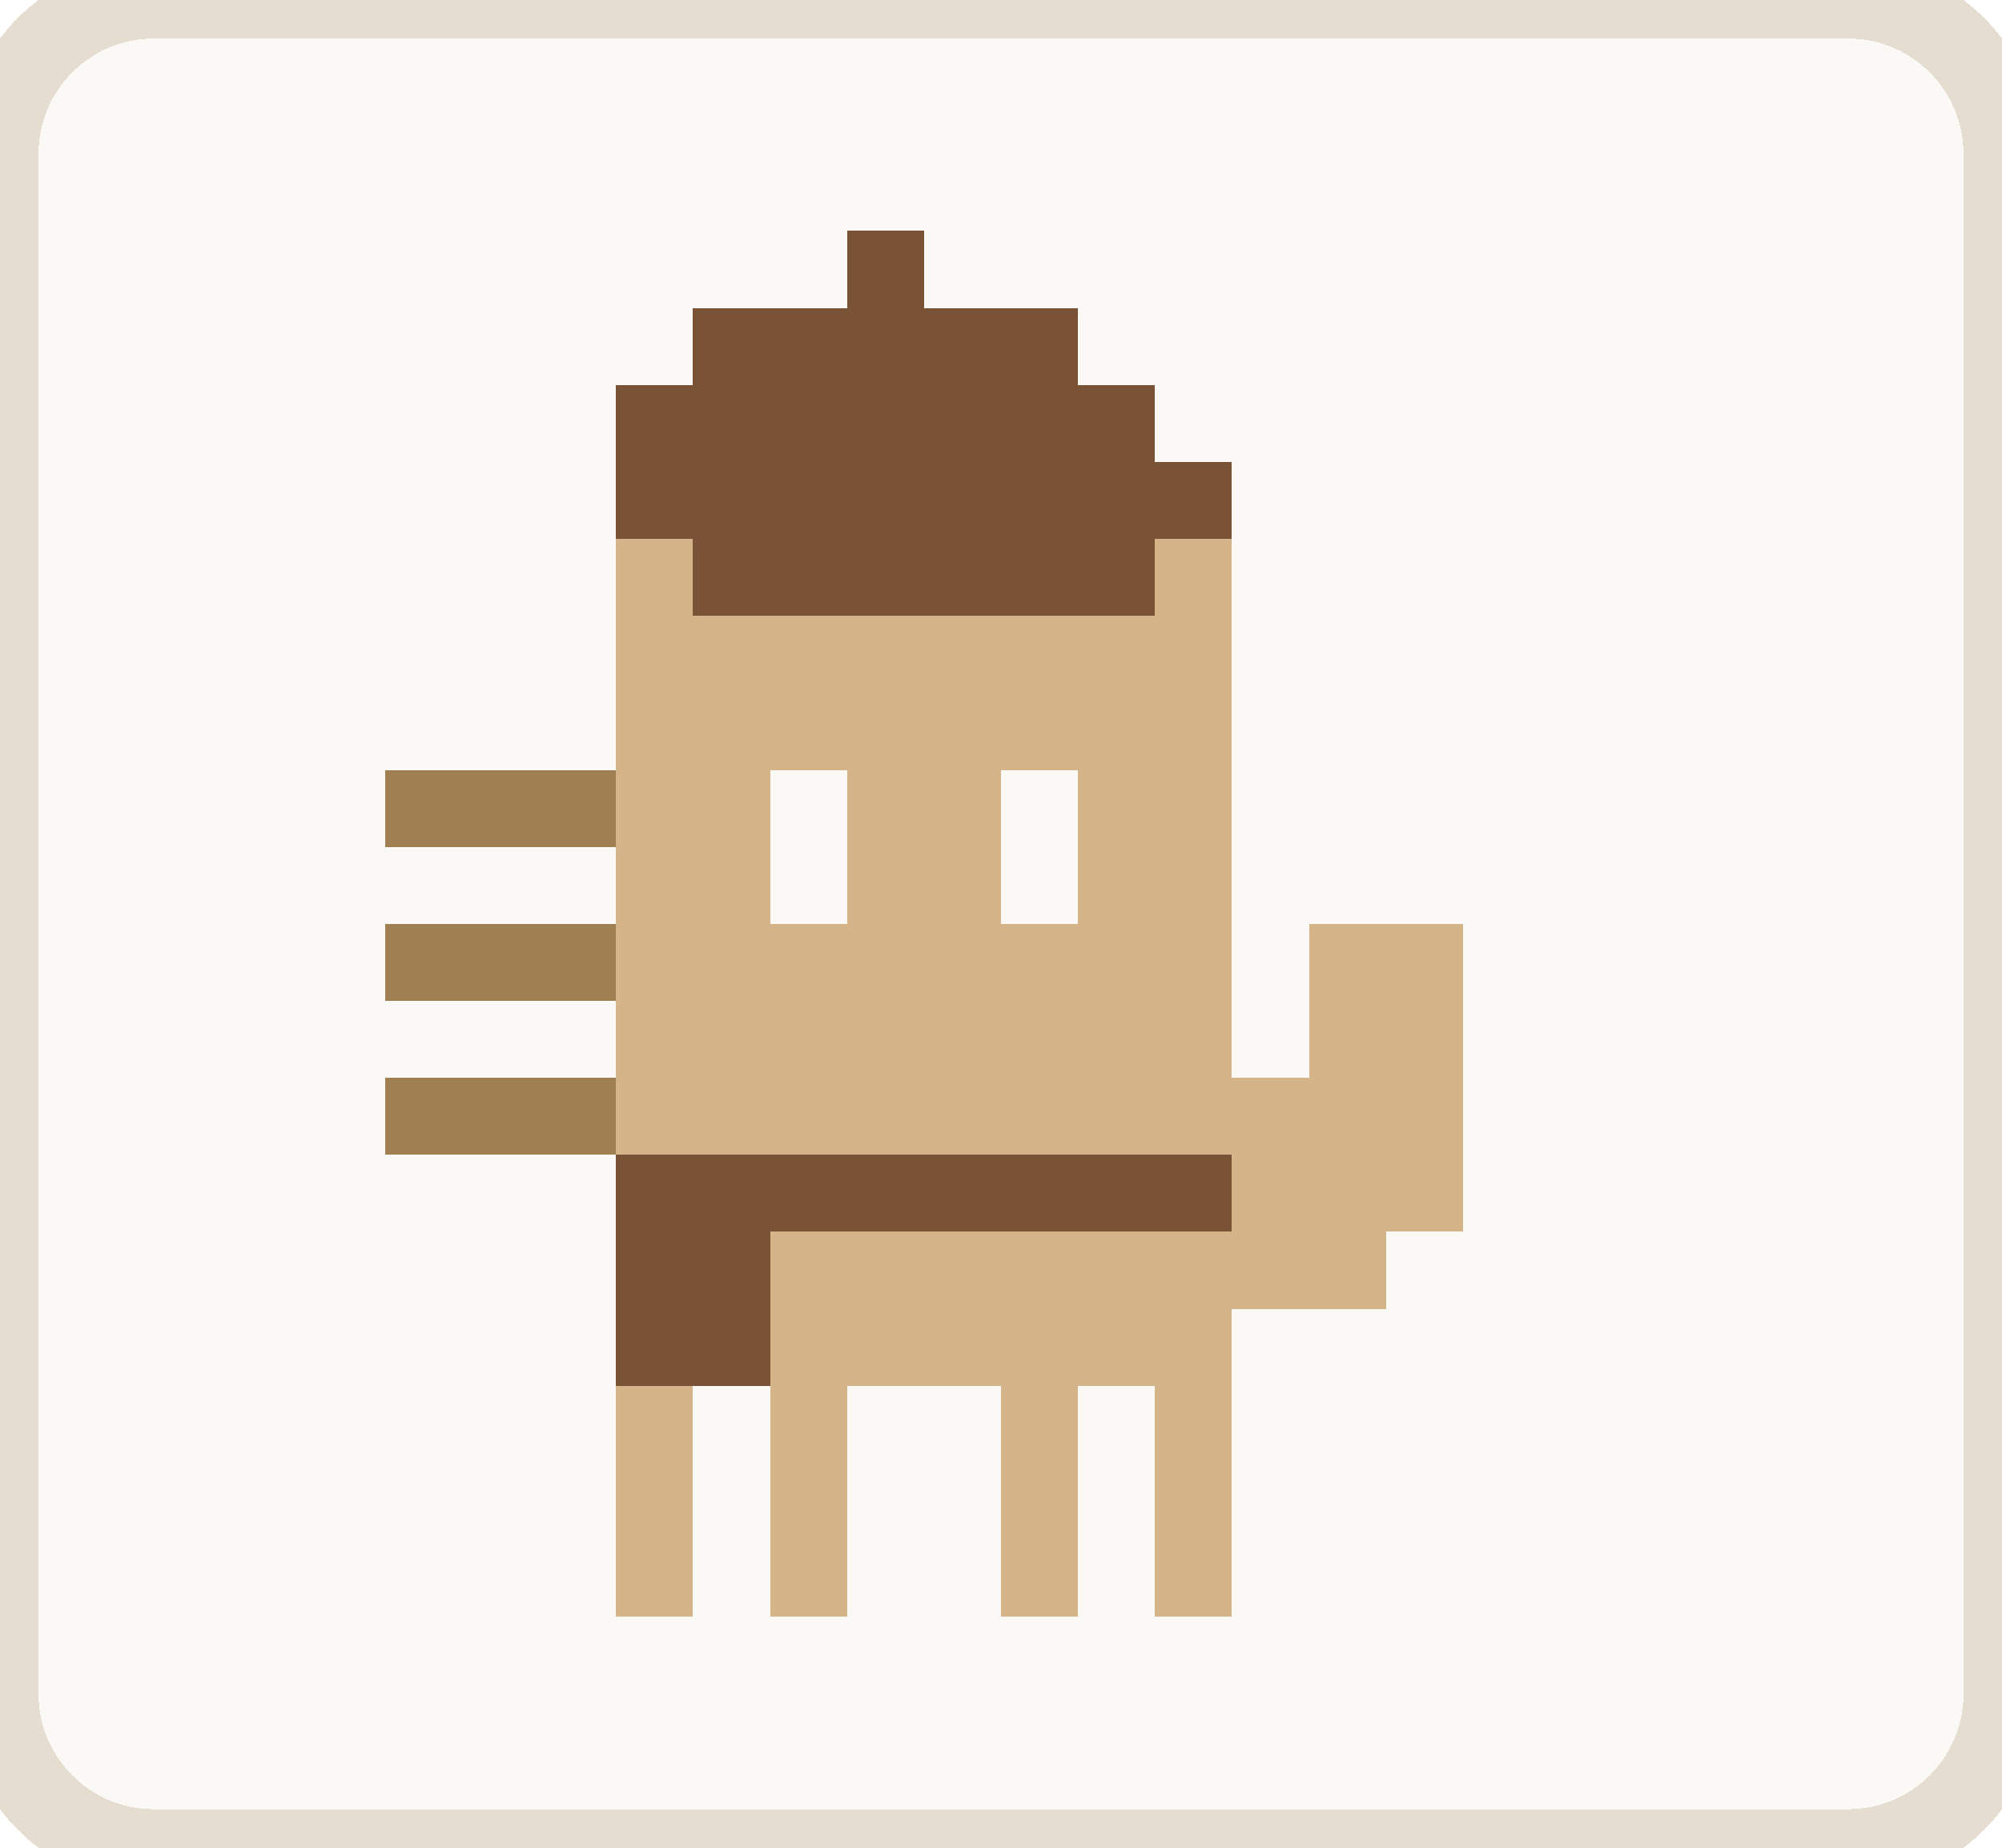
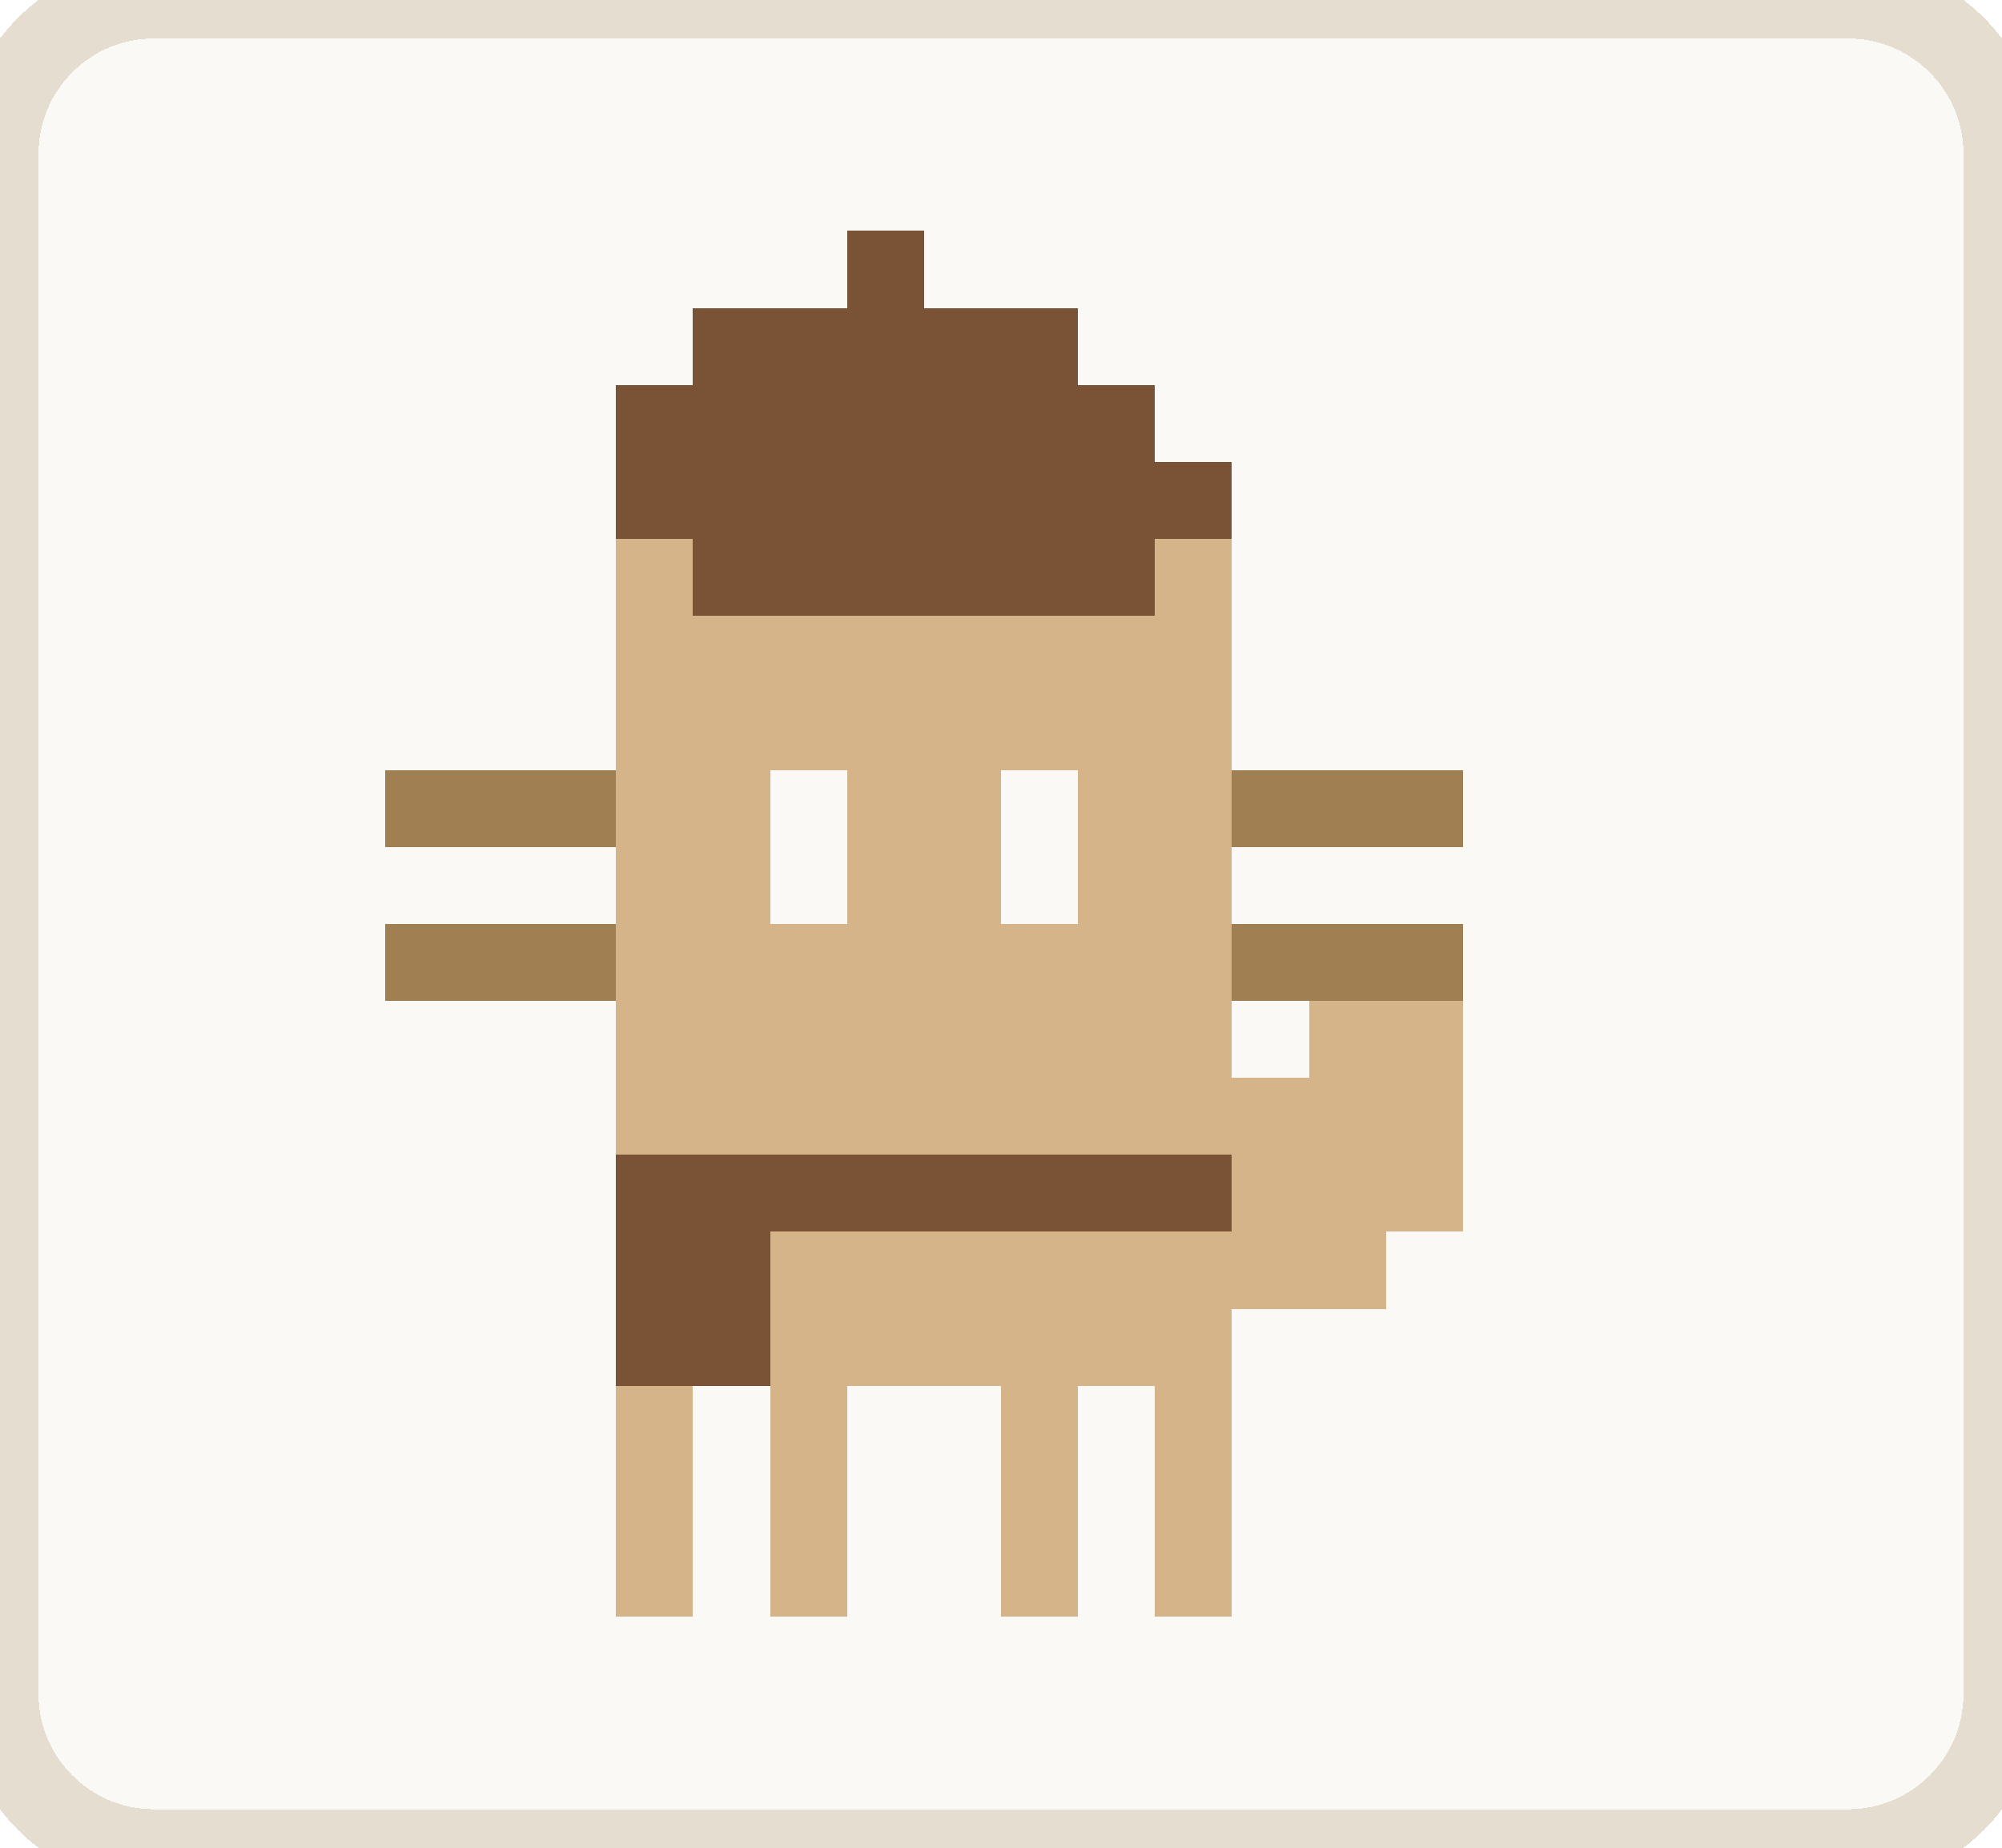
<svg xmlns="http://www.w3.org/2000/svg" viewBox="0 0 26 24" width="208" height="192" shape-rendering="crispEdges" role="img" aria-label="Кот-рефакторщик: Удалил больше строк, чем написал">
  <rect width="26" height="24" rx="2" fill="#FAF9F5" stroke="#E5DED0" />
  <g transform="translate(2 2)">
    <rect x="9" y="1" width="1" height="1" fill="#7A5236" />
    <rect x="7" y="2" width="5" height="1" fill="#7A5236" />
    <rect x="6" y="3" width="7" height="1" fill="#7A5236" />
    <rect x="6" y="4" width="8" height="1" fill="#7A5236" />
    <rect x="6" y="5" width="1" height="1" fill="#D6B489" />
    <rect x="7" y="5" width="6" height="1" fill="#7A5236" />
    <rect x="13" y="5" width="1" height="1" fill="#D6B489" />
    <rect x="6" y="6" width="8" height="1" fill="#D6B489" />
    <rect x="6" y="7" width="8" height="1" fill="#D6B489" />
    <rect x="3" y="8" width="3" height="1" fill="#A07F53" />
    <rect x="6" y="8" width="2" height="1" fill="#D6B489" />
    <rect x="8" y="8" width="1" height="1" fill="#FAF9F5" />
    <rect x="9" y="8" width="2" height="1" fill="#D6B489" />
    <rect x="11" y="8" width="1" height="1" fill="#FAF9F5" />
    <rect x="12" y="8" width="2" height="1" fill="#D6B489" />
+     <rect x="14" y="8" width="3" height="1" fill="#A07F53" />
    <rect x="6" y="9" width="2" height="1" fill="#D6B489" />
    <rect x="8" y="9" width="1" height="1" fill="#FAF9F5" />
    <rect x="9" y="9" width="2" height="1" fill="#D6B489" />
    <rect x="11" y="9" width="1" height="1" fill="#FAF9F5" />
    <rect x="12" y="9" width="2" height="1" fill="#D6B489" />
    <rect x="3" y="10" width="3" height="1" fill="#A07F53" />
    <rect x="6" y="10" width="8" height="1" fill="#D6B489" />
-     <rect x="15" y="10" width="2" height="1" fill="#D6B489" />
+     <rect x="14" y="10" width="3" height="1" fill="#A07F53" />
    <rect x="6" y="11" width="8" height="1" fill="#D6B489" />
    <rect x="15" y="11" width="2" height="1" fill="#D6B489" />
-     <rect x="3" y="12" width="3" height="1" fill="#A07F53" />
    <rect x="6" y="12" width="11" height="1" fill="#D6B489" />
    <rect x="6" y="13" width="8" height="1" fill="#7A5236" />
    <rect x="14" y="13" width="3" height="1" fill="#D6B489" />
    <rect x="6" y="14" width="2" height="1" fill="#7A5236" />
    <rect x="8" y="14" width="8" height="1" fill="#D6B489" />
    <rect x="6" y="15" width="2" height="1" fill="#7A5236" />
    <rect x="8" y="15" width="6" height="1" fill="#D6B489" />
    <rect x="6" y="16" width="1" height="1" fill="#D6B489" />
    <rect x="8" y="16" width="1" height="1" fill="#D6B489" />
    <rect x="11" y="16" width="1" height="1" fill="#D6B489" />
    <rect x="13" y="16" width="1" height="1" fill="#D6B489" />
    <rect x="6" y="17" width="1" height="1" fill="#D6B489" />
    <rect x="8" y="17" width="1" height="1" fill="#D6B489" />
    <rect x="11" y="17" width="1" height="1" fill="#D6B489" />
    <rect x="13" y="17" width="1" height="1" fill="#D6B489" />
    <rect x="6" y="18" width="1" height="1" fill="#D6B489" />
    <rect x="8" y="18" width="1" height="1" fill="#D6B489" />
    <rect x="11" y="18" width="1" height="1" fill="#D6B489" />
    <rect x="13" y="18" width="1" height="1" fill="#D6B489" />
  </g>
</svg>
